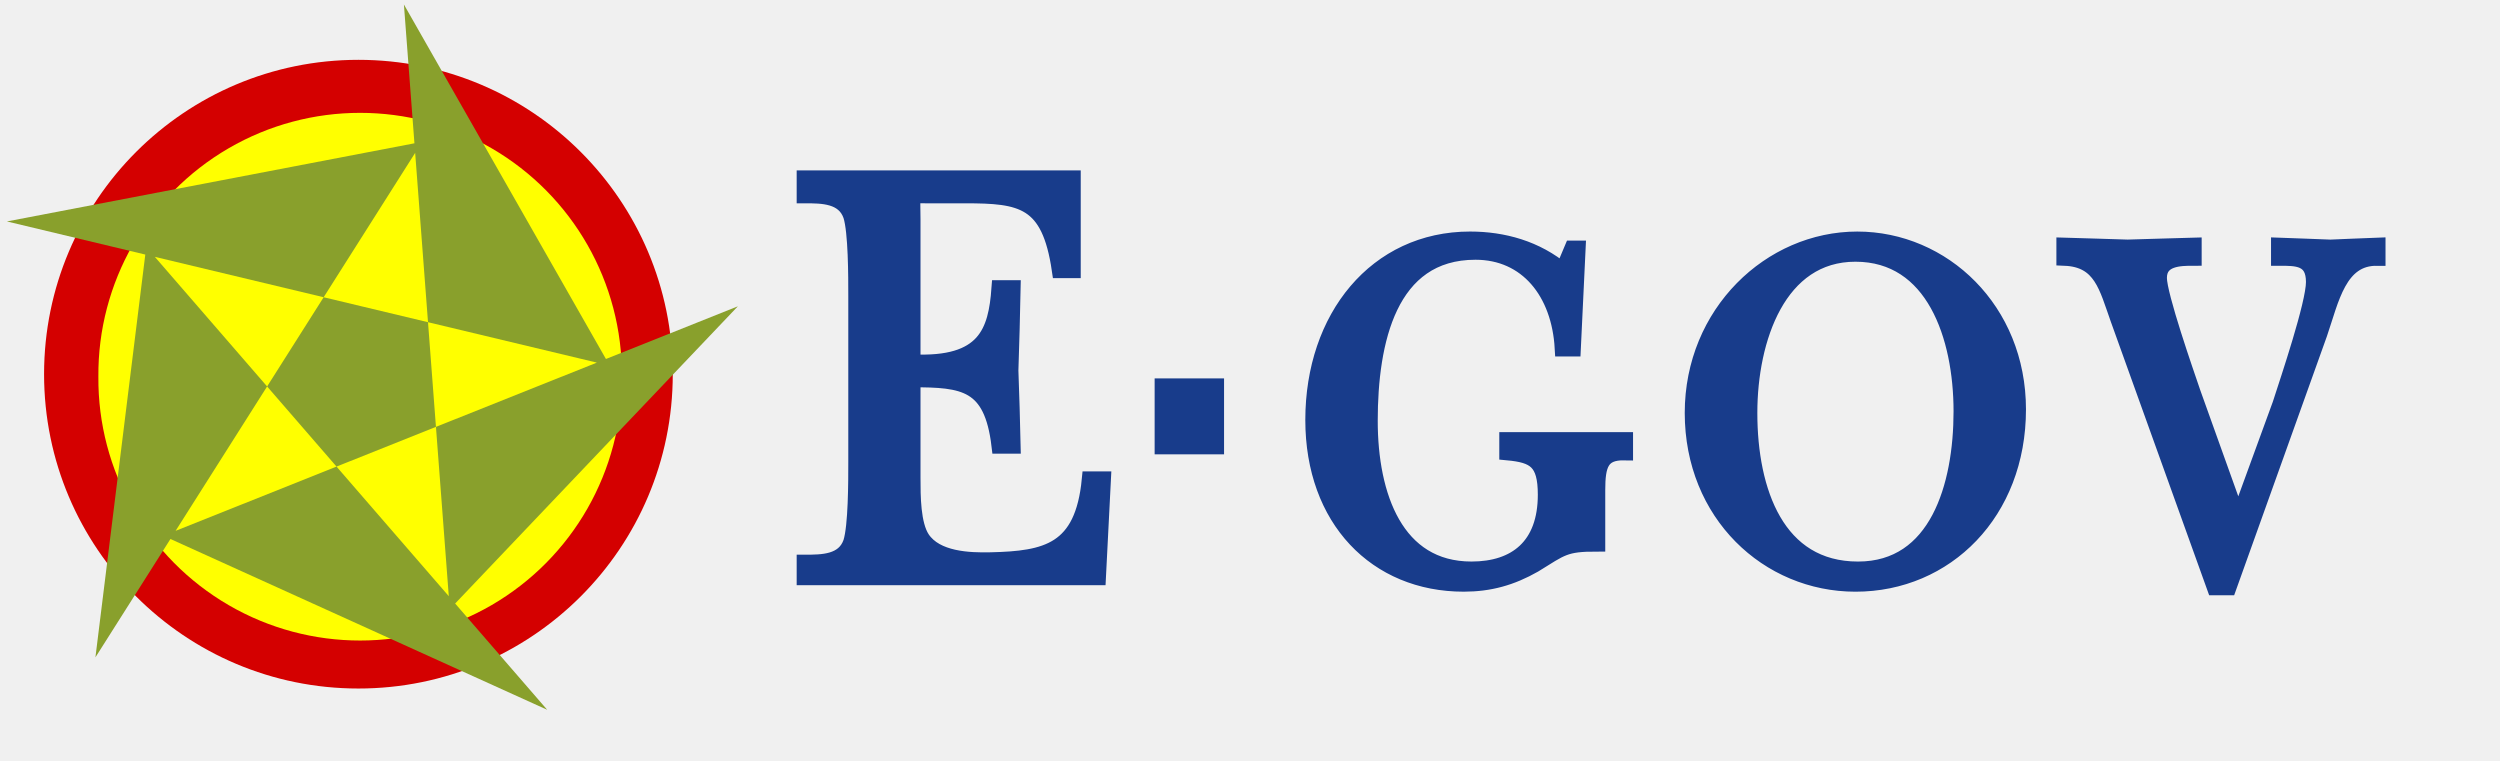
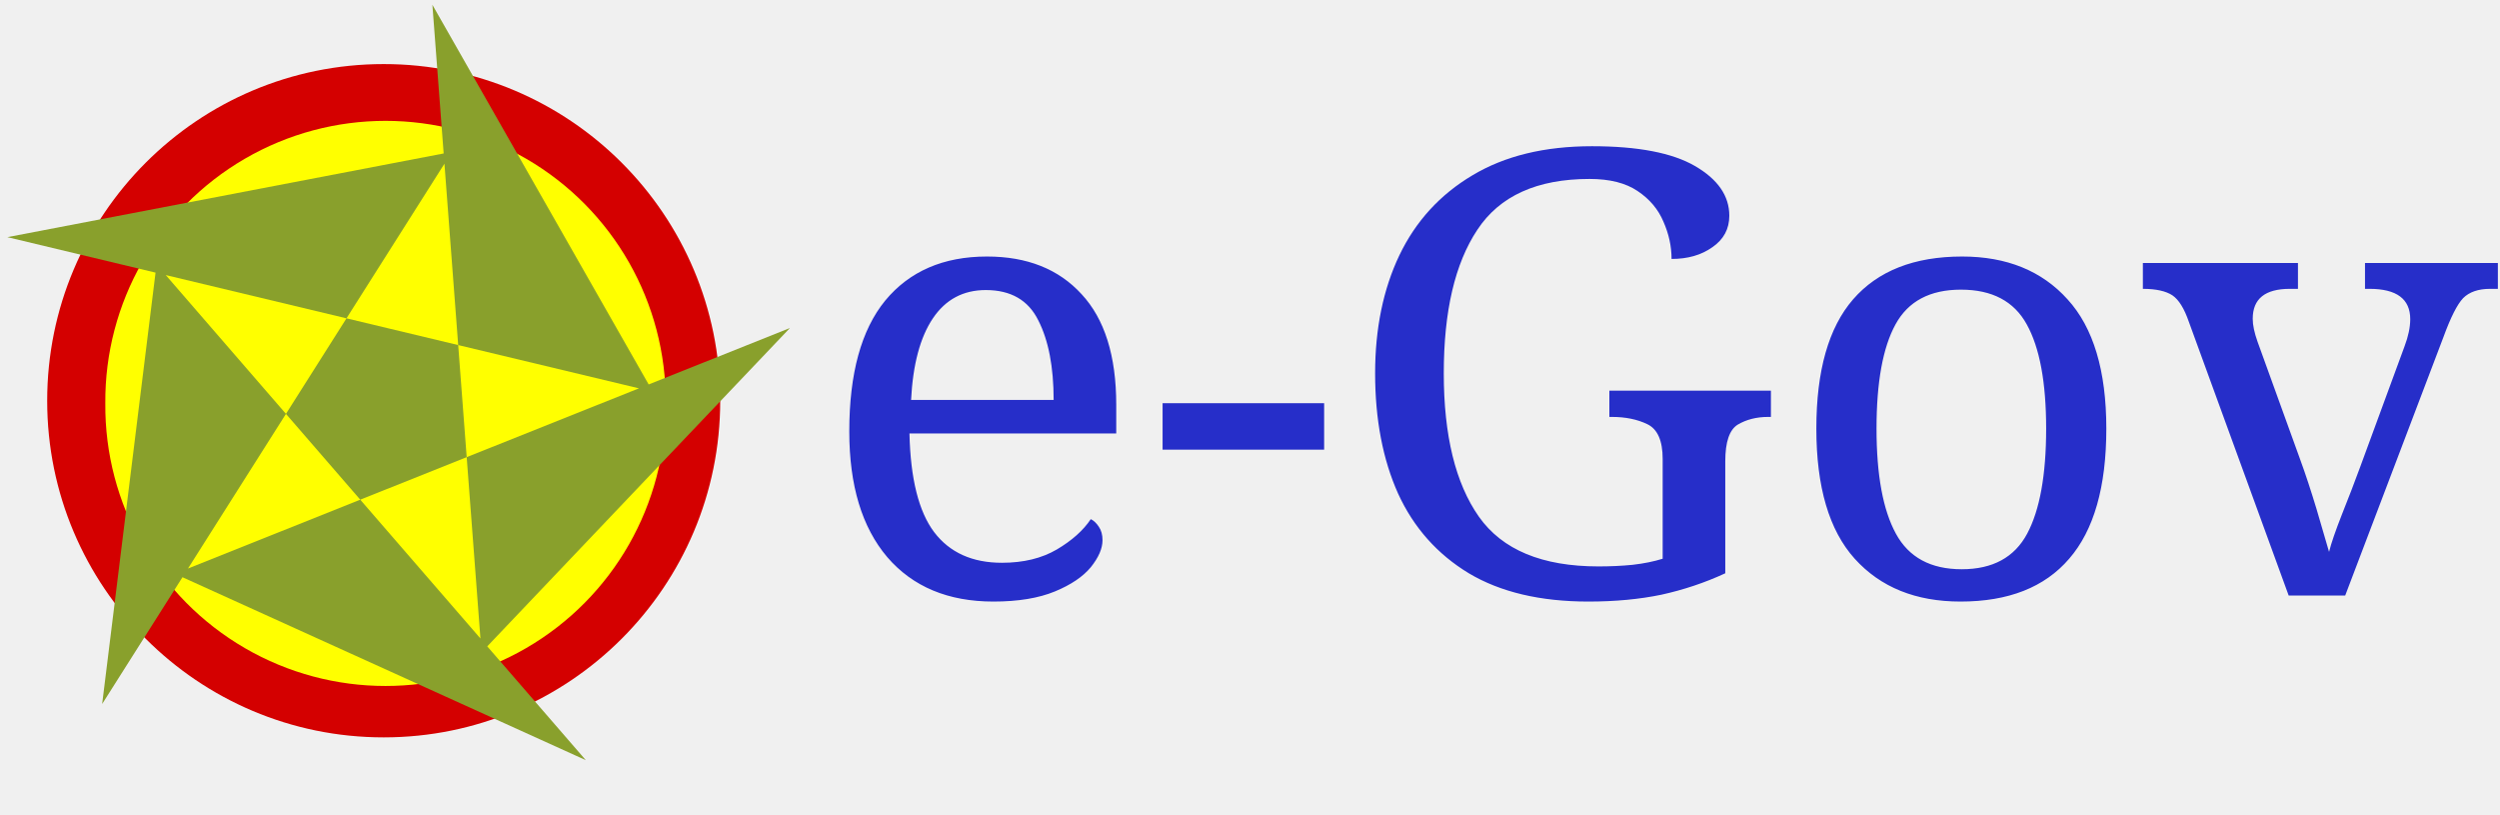
- <svg xmlns="http://www.w3.org/2000/svg" width="150.932" height="45.895">
+ <svg xmlns="http://www.w3.org/2000/svg" width="140.932" height="45.895">
  <g>
-     <path fill="#d40000" fill-rule="nonzero" stroke="#000000" stroke-width="0" stroke-linecap="round" stroke-miterlimit="4" d="m40.617,22.59a18.978,18.978 0 1 1 -37.956,0a18.978,18.978 0 1 1 37.956,0z" id="path5238" />
-     <path fill="#183c8b" stroke="#183c8b" stroke-width="1.003" id="path2992" d="m51.715,17.853c0,-1.165 0,-3.857 -0.311,-4.844c-0.432,-1.236 -1.762,-1.236 -2.805,-1.236l0,-0.982l16.146,0l0,5.498l-0.744,0c-0.623,-4.261 -2.313,-4.516 -5.753,-4.516l-2.338,0c-0.492,0 -0.72,-0.036 -0.815,0.142c-0.059,0.148 -0.023,0.547 -0.023,1.349l0,8.63c4.447,0.219 5.094,-1.855 5.287,-4.476l0.755,0c-0.036,1.64 -0.072,3.316 -0.132,4.956c0.06,1.492 0.096,3.02 0.132,4.512l-0.755,0c-0.456,-3.822 -2.169,-4.006 -5.287,-4.006l0,5.973c0,1.094 0,2.806 0.575,3.679c0.851,1.278 2.865,1.343 4.16,1.313c3.38,-0.077 5.586,-0.547 6.005,-4.884l0.755,0l-0.299,5.866l-17.669,0l0,-0.838c1.043,0 2.373,0 2.805,-1.237c0.311,-0.986 0.311,-3.679 0.311,-4.844l0,-10.056l-0,-0zm43.224,3.168l-0.575,0c-0.191,-3.388 -2.157,-5.841 -5.286,-5.841c-5.262,0 -6.402,5.447 -6.402,10.229c0,4.543 1.571,8.994 6.161,8.994c2.697,0 4.507,-1.421 4.507,-4.537c0,-2.034 -0.683,-2.423 -2.326,-2.576l0,-0.7l7.072,0l0,0.7c-1.462,-0.031 -1.678,0.787 -1.678,2.299l0,3.209c-1.965,0 -2.134,0.246 -3.799,1.272c-1.378,0.787 -2.697,1.15 -4.244,1.15c-5.262,0 -9.062,-3.873 -9.062,-9.866c0,-6.178 3.799,-10.874 9.446,-10.874c1.99,0 3.992,0.546 5.609,1.911l0.575,-1.364l0.288,0l-0.286,5.994l-0,-0zm7.275,3.909c0,-6.025 4.699,-10.449 9.913,-10.449c5.153,0 9.685,4.241 9.685,10.234c0,6.208 -4.34,10.506 -9.794,10.506c-5.262,-0.001 -9.804,-4.206 -9.804,-10.291zm3.38,0c0,4.752 1.666,9.474 6.581,9.474c4.806,0 6.268,-5.054 6.268,-9.565c0,-4.543 -1.678,-9.54 -6.425,-9.54c-4.674,-0.001 -6.424,5.15 -6.424,9.632zm22.318,-5.667c-0.695,-1.937 -1.019,-3.628 -3.26,-3.72l0,-0.695c1.271,0.031 2.529,0.087 3.8,0.118c1.33,-0.031 2.649,-0.087 3.967,-0.118l0,0.695c-0.779,0 -2.098,0 -2.098,1.237c0,1.063 1.617,5.698 2.05,6.964l2.757,7.695l2.565,-7.025c0.479,-1.487 2.026,-6.055 2.026,-7.388c0,-1.513 -1.091,-1.482 -2.109,-1.482l0,-0.695c1.019,0.031 2.05,0.087 3.08,0.118c0.935,-0.031 1.882,-0.087 2.829,-0.118l0,0.695c-2.349,-0.031 -2.805,2.545 -3.513,4.599l-5.477,15.293l-0.803,0l-5.814,-16.172zm-54.514,4.083l-3.188,0l0,3.582l3.188,0l0,-3.582z" />
-     <path fill="#ffff00" fill-rule="nonzero" stroke="#ffffff" stroke-width="0" stroke-linecap="round" stroke-miterlimit="4" d="m37.544,22.742a15.803,15.803 0 1 1 -31.605,0a15.803,15.803 0 1 1 31.605,0z" id="path3778" />
-     <path fill="#89a02c" fill-rule="nonzero" stroke="#000000" stroke-width="0" stroke-linecap="round" stroke-miterlimit="4" d="m27.156,36.776l17.391,-18.284l-34.687,13.853l23.176,10.507l-24.207,-27.944l-3.068,24.778l19.726,-31.124l-25.072,4.807l36.398,8.709l-12.428,-21.807l2.769,36.506l0,0z" id="path3782" />
+     <path id="path5238" d="m40.617,22.59a18.978,18.978 0 1 1 -37.956,0a18.978,18.978 0 1 1 37.956,0z" stroke-miterlimit="4" stroke-linecap="round" stroke-width="0" stroke="#000000" fill-rule="nonzero" fill="#d40000" />
+     <path id="path3778" d="m37.544,22.742a15.803,15.803 0 1 1 -31.605,0a15.803,15.803 0 1 1 31.605,0z" stroke-miterlimit="4" stroke-linecap="round" stroke-width="0" stroke="#ffffff" fill-rule="nonzero" fill="#ffff00" />
+     <path id="path3782" d="m27.156,36.776l17.391,-18.284l-34.687,13.853l23.176,10.507l-24.207,-27.944l-3.068,24.778l19.726,-31.124l-25.072,4.807l36.398,8.709l-12.428,-21.807l2.769,36.506l0,0z" stroke-miterlimit="4" stroke-linecap="round" stroke-width="0" stroke="#000000" fill-rule="nonzero" fill="#89a02c" />
+     <text fill="#262ec9" stroke-width="0" stroke-dasharray="null" stroke-linejoin="null" stroke-linecap="null" x="77.969" y="25.569" id="svg_1" font-size="24" font-family="serif" text-anchor="middle" xml:space="preserve" transform="matrix(1.457681,0,0,1.457681,-20.1825,-3.703163) " stroke="#183c8b" font-weight="normal">e-Gov</text>
  </g>
</svg>
